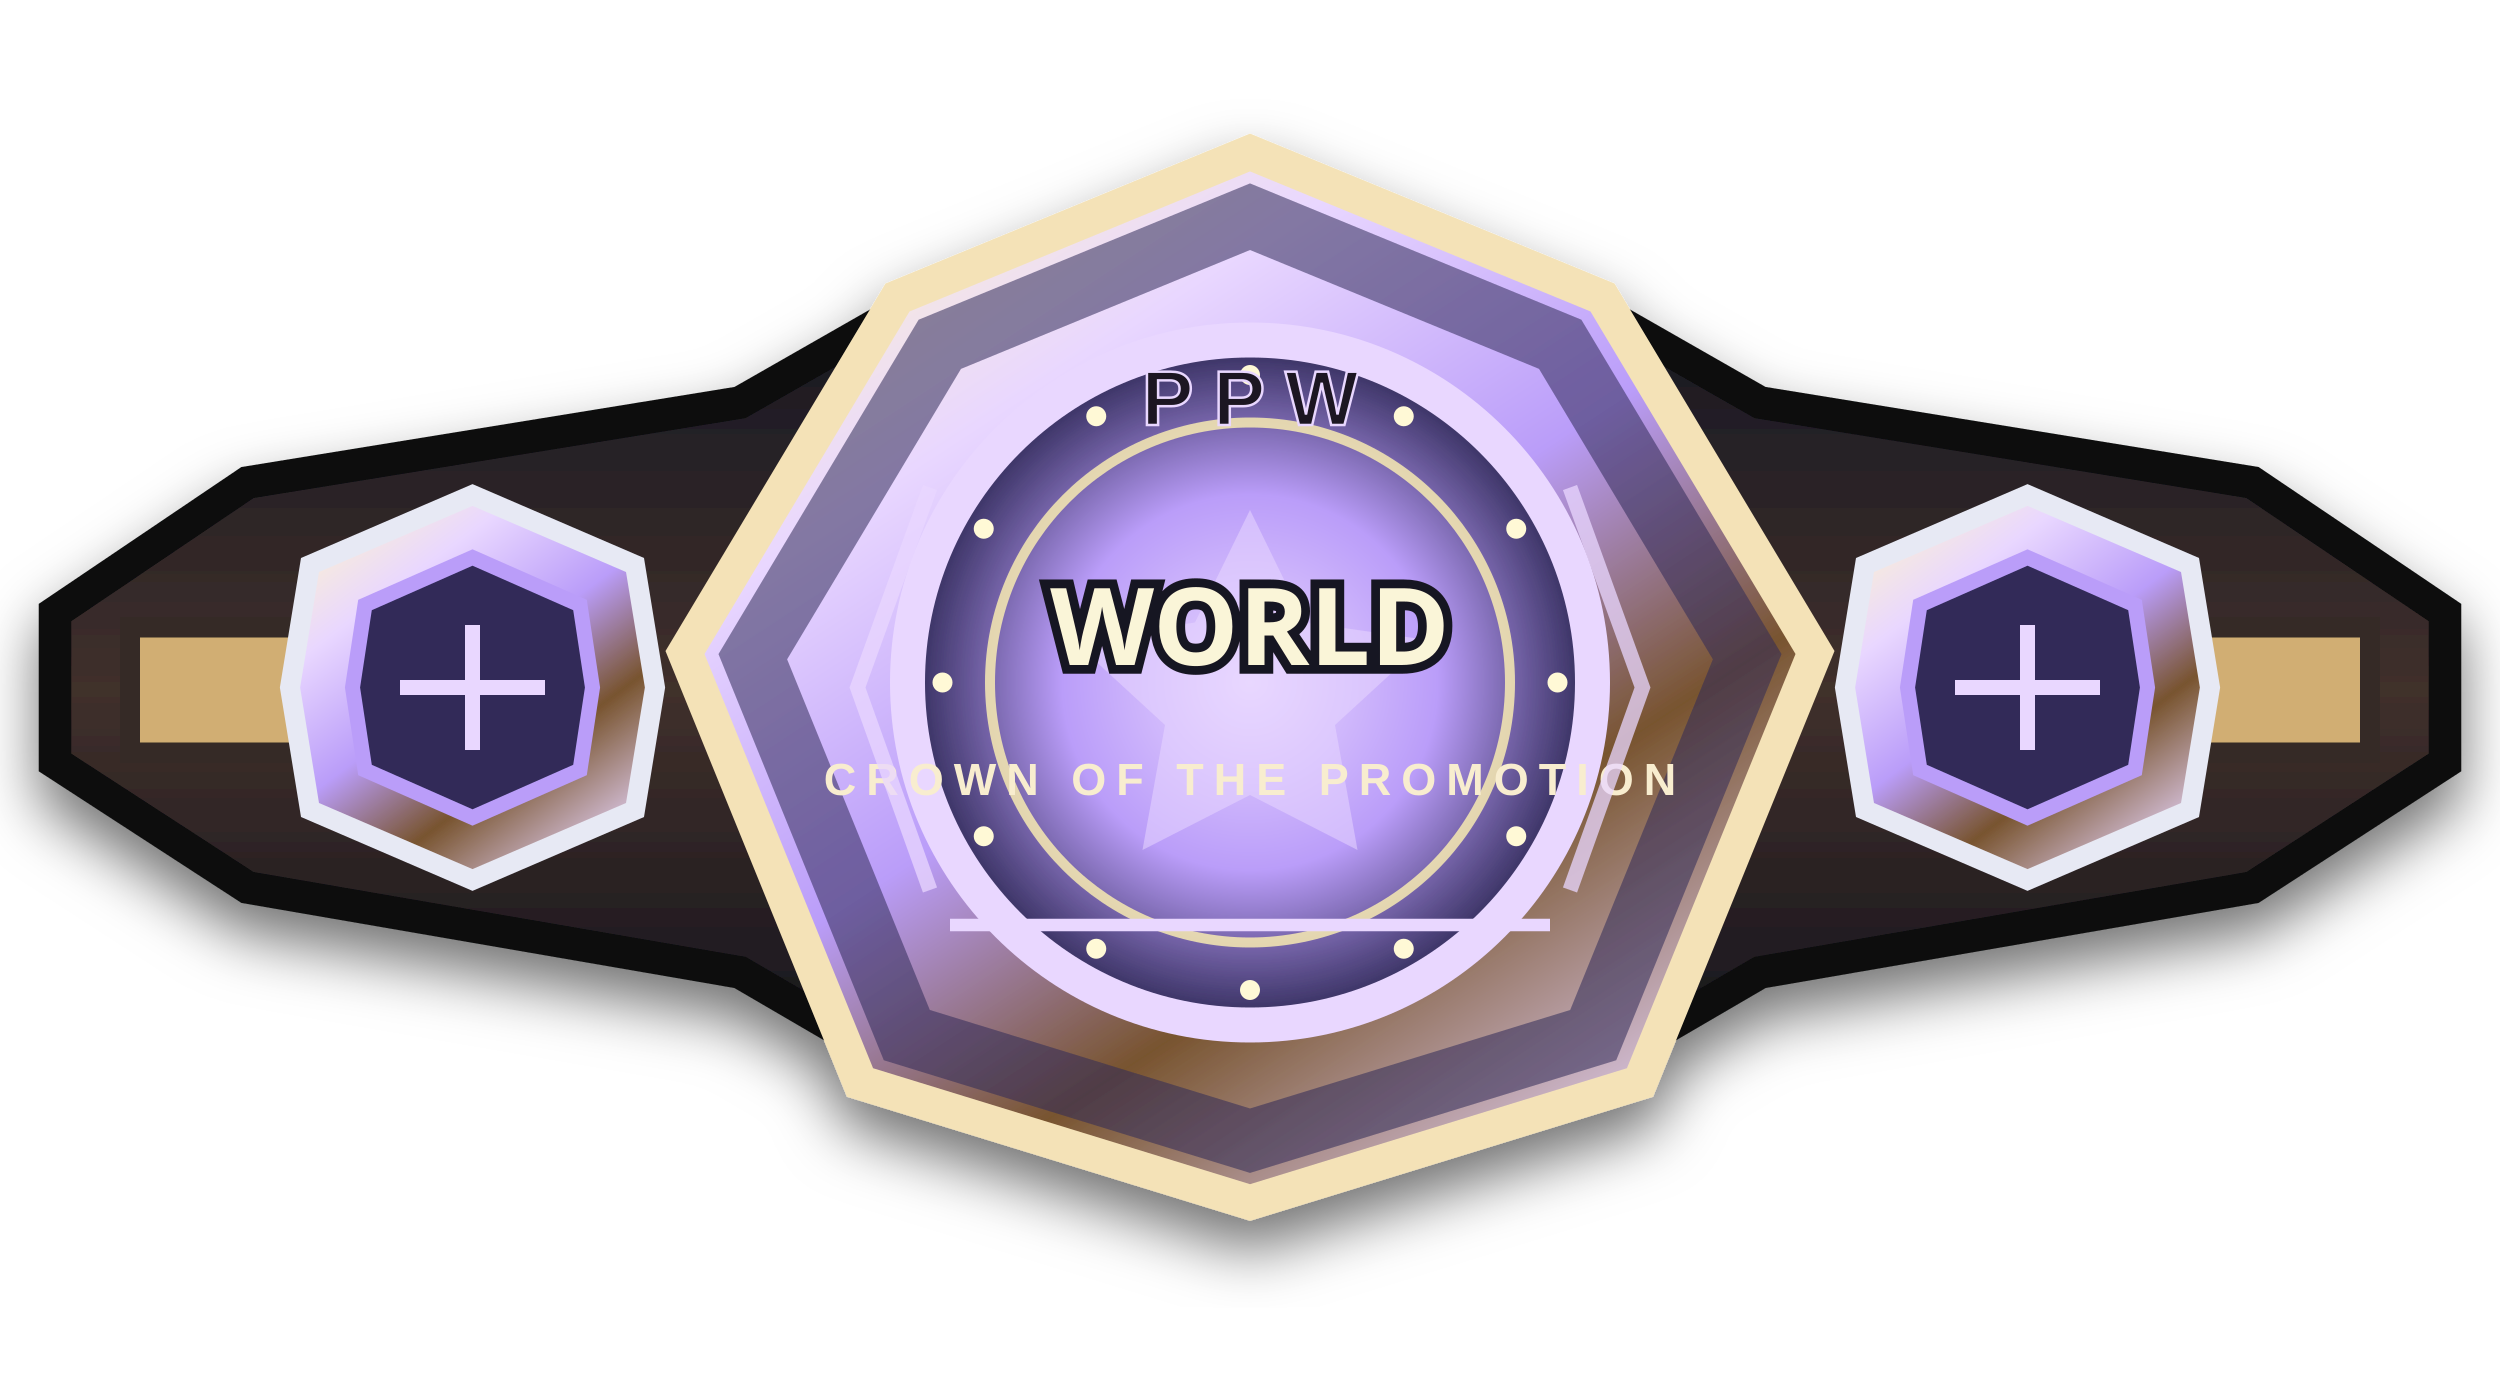
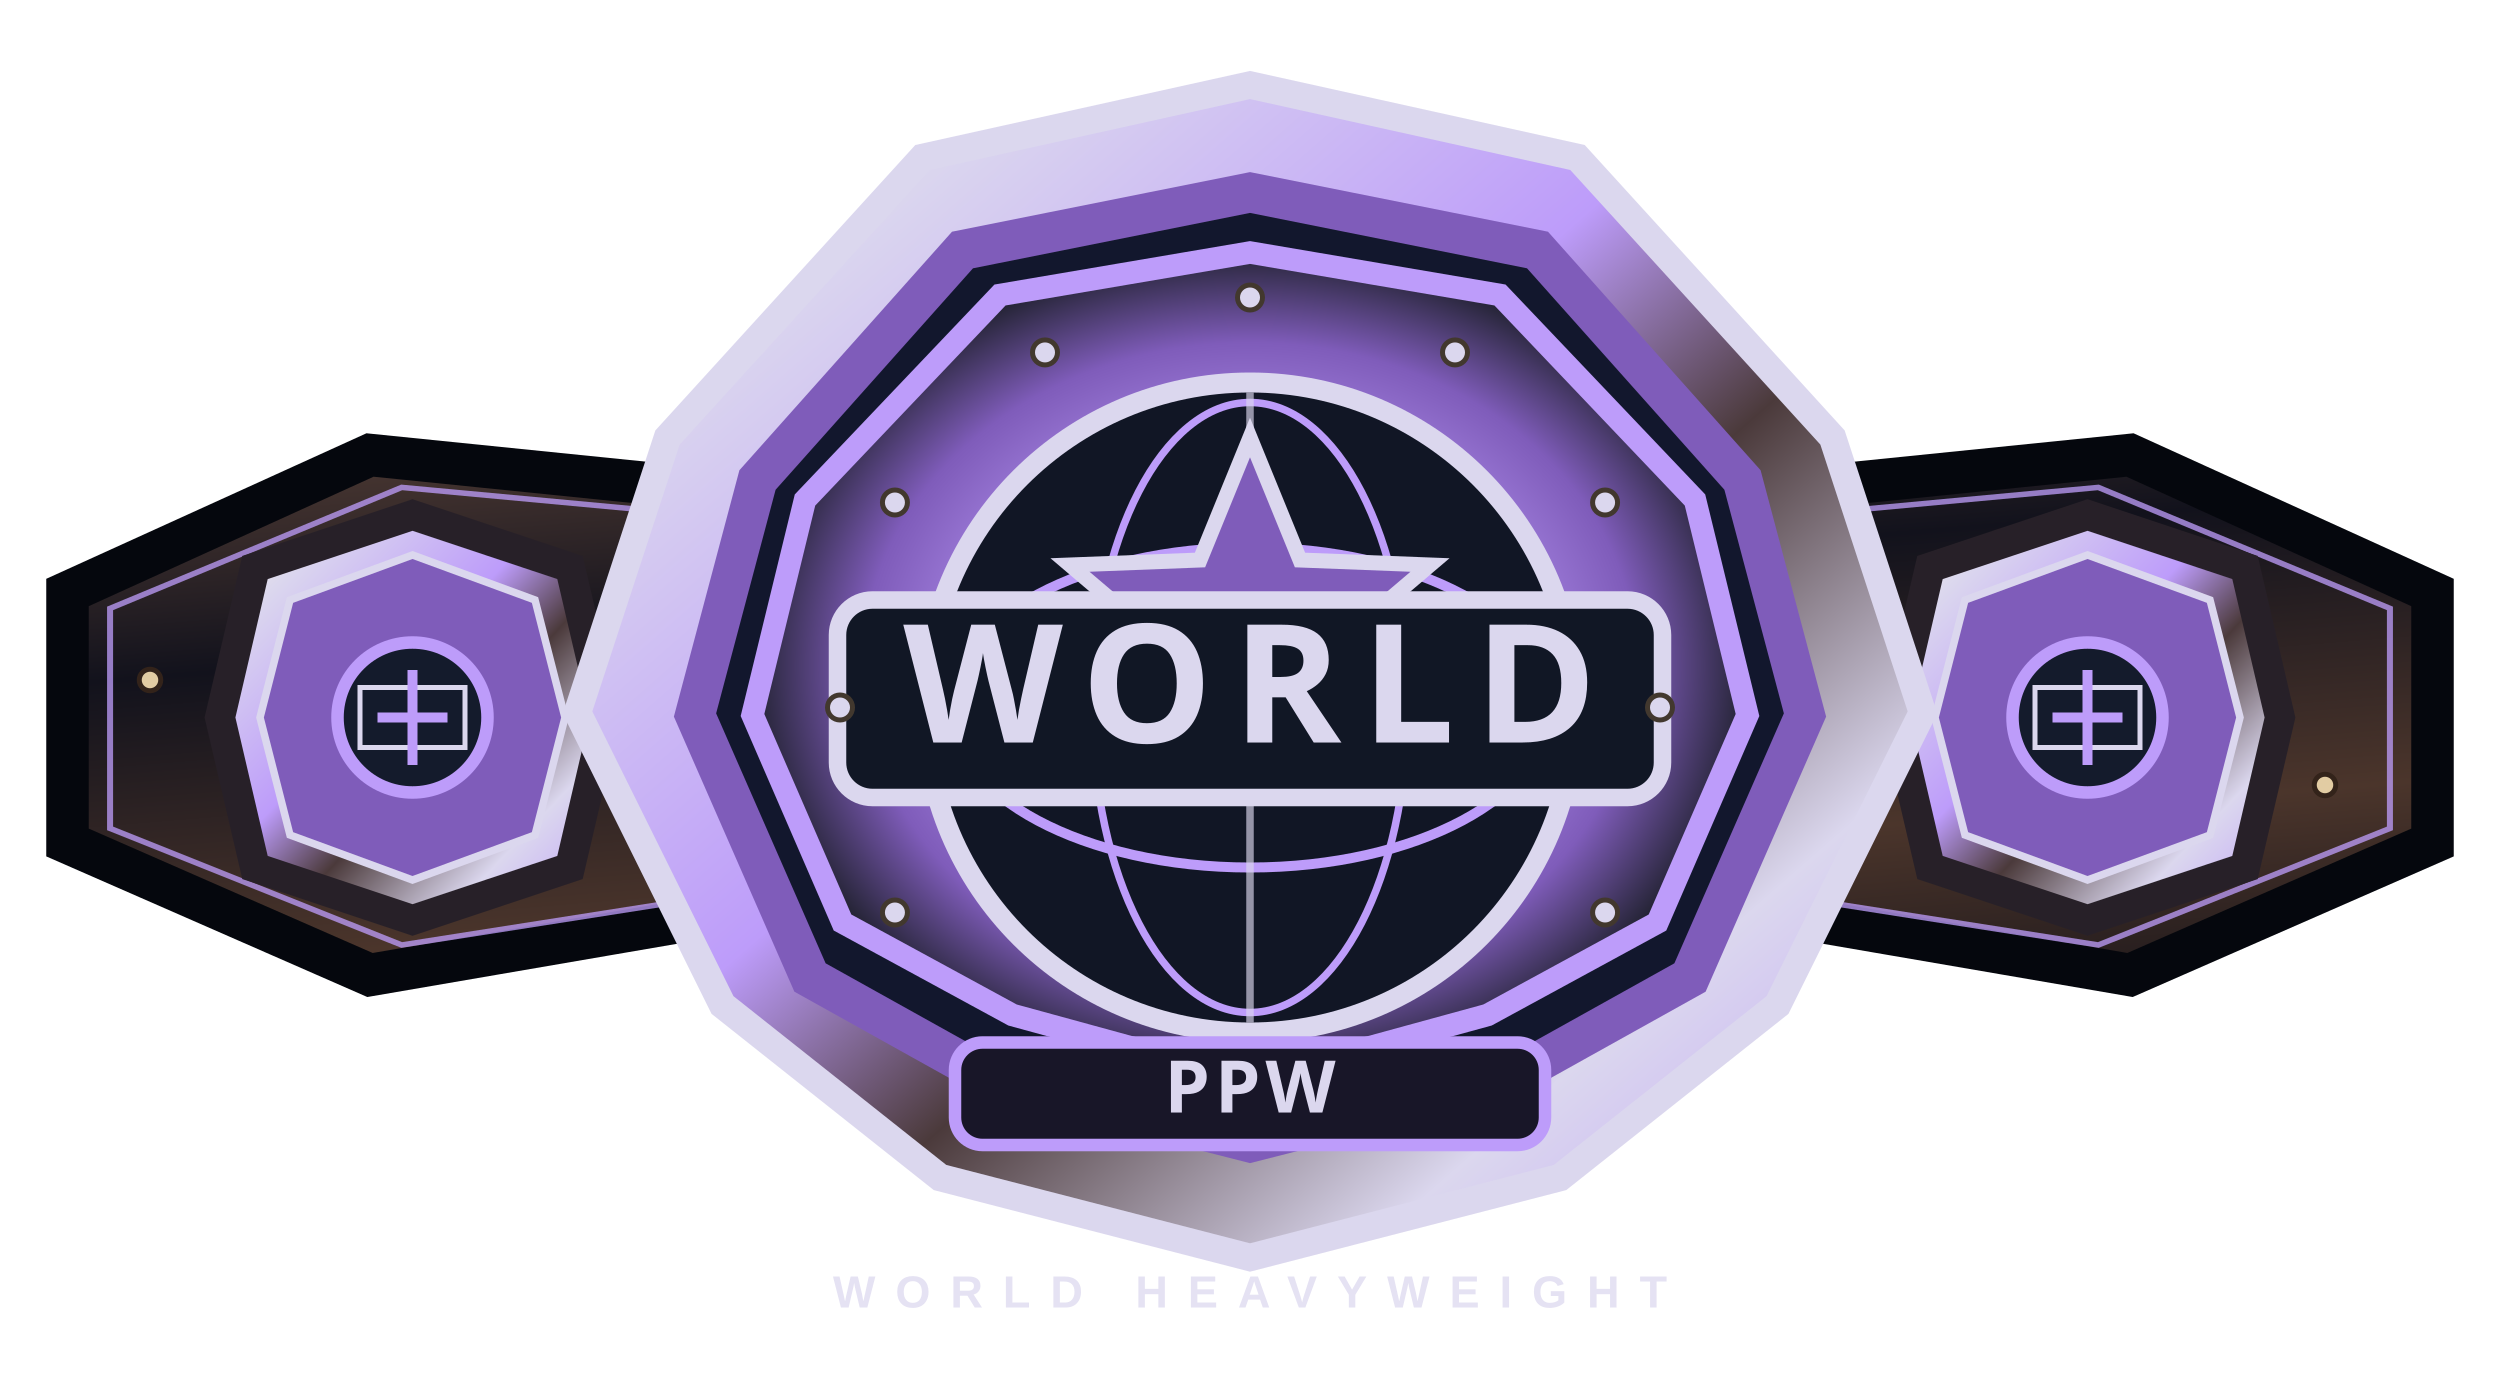
- <svg xmlns="http://www.w3.org/2000/svg" viewBox="0 0 1000 550" width="1000" height="550" role="img" aria-label="PPW WORLD championship belt art">
+ <svg xmlns="http://www.w3.org/2000/svg" width="1000" height="550" viewBox="0 0 1000 550" role="img" aria-label="PPW WORLD CHAMPIONSHIP illustration">
  <defs>
-     <linearGradient id="leather" x1="0" y1="0" x2="0" y2="1">
-       <stop stop-color="#0d1220" />
-       <stop offset=".5" stop-color="#40302b" />
-       <stop offset="1" stop-color="#090c18" />
+     <linearGradient id="leather" x1="0" x2=".2" y1="0" y2="1">
+       <stop stop-color="#151323" />
+       <stop offset=".25" stop-color="#4b3832" />
+       <stop offset=".46" stop-color="#12121c" />
+       <stop offset=".75" stop-color="#4b352b" />
+       <stop offset="1" stop-color="#111017" />
    </linearGradient>
-     <linearGradient id="gold" x1=".1" y1="0" x2=".8" y2="1">
-       <stop stop-color="#fff7c9" />
-       <stop offset=".25" stop-color="#e9d7ff" />
-       <stop offset=".5" stop-color="#ba9df9" />
-       <stop offset=".72" stop-color="#78542f" />
-       <stop offset="1" stop-color="#e9d7ff" />
+     <linearGradient id="metal" x1="0" x2="1" y1="0" y2="1">
+       <stop stop-color="#fbf5df" />
+       <stop offset=".16" stop-color="#dbd7ee" />
+       <stop offset=".43" stop-color="#bd9cfa" />
+       <stop offset=".58" stop-color="#4b3a3b" />
+       <stop offset=".79" stop-color="#dbd7ee" />
+       <stop offset="1" stop-color="#bd9cfa" />
    </linearGradient>
-     <radialGradient id="face">
-       <stop stop-color="#e9d7ff" />
-       <stop offset=".55" stop-color="#ba9df9" />
-       <stop offset="1" stop-color="#302a58" />
+     <radialGradient id="plate">
+       <stop stop-color="#dbd7ee" />
+       <stop offset=".4" stop-color="#bd9cfa" />
+       <stop offset=".78" stop-color="#7f5cba" />
+       <stop offset="1" stop-color="#252436" />
    </radialGradient>
-     <filter id="shadow">
-       <feDropShadow dx="0" dy="12" stdDeviation="12" flood-opacity=".55" />
-     </filter>
  </defs>
-   <g filter="url(#shadow)">
-     <path d="M22 245 99 193 296 161 380 113 500 85 620 113 704 161 901 193 978 245 978 305 901 355 704 389 620 438 500 467 380 438 296 389 99 355 22 305Z" fill="url(#leather)" stroke="#07090c" stroke-width="13" />
-     <path d="M52 251h92v50H52zM856 251h92v50h-92z" fill="#d1ae73" stroke="#342b25" stroke-width="8" />
-     <g transform="translate(189 275)">
-       <path d="M0-77L65 -49 73 0 65 49 0 77 -65 49 -73 0 -65 -49Z" fill="url(#gold)" stroke="#e7e9f4" stroke-width="8" />
-       <path d="M0 -52L43 -33 48 0 43 33 0 52 -43 33 -48 0 -43 -33Z" fill="#302a58" stroke="#ba9df9" stroke-width="6" />
-       <path d="M-29 0H29M0-25V25" stroke="#e9d7ff" stroke-width="6" />
-     </g>
-     <g transform="translate(811 275)">
-       <path d="M0-77L65 -49 73 0 65 49 0 77 -65 49 -73 0 -65 -49Z" fill="url(#gold)" stroke="#e7e9f4" stroke-width="8" />
-       <path d="M0 -52L43 -33 48 0 43 33 0 52 -43 33 -48 0 -43 -33Z" fill="#302a58" stroke="#ba9df9" stroke-width="6" />
-       <path d="M-29 0H29M0-25V25" stroke="#e9d7ff" stroke-width="6" />
-     </g>
-     <path d="M500 61L641 119 726 261 656 433 500 481 344 433 274 261 359 119Z" fill="url(#gold)" stroke="#f4e2b7" stroke-width="14" />
-     <path d="M500 61L641 119 726 261 656 433 500 481 344 433 274 261 359 119Z" fill="none" stroke="#302a58" stroke-width="28" opacity=".55" transform="translate(500 275) scale(.88) translate(-500 -275)" />
-     <circle cx="500" cy="273" r="137" fill="url(#face)" stroke="#e9d7ff" stroke-width="14" />
-     <circle cx="500" cy="273" r="104" fill="none" stroke="#fff3b2" stroke-width="4" opacity=".8" />
-     <circle cx="623.0" cy="273.0" r="4" fill="#fff9d6" />
-     <circle cx="606.5" cy="334.5" r="4" fill="#fff9d6" />
-     <circle cx="561.5" cy="379.5" r="4" fill="#fff9d6" />
-     <circle cx="500.0" cy="396.0" r="4" fill="#fff9d6" />
-     <circle cx="438.5" cy="379.5" r="4" fill="#fff9d6" />
-     <circle cx="393.5" cy="334.5" r="4" fill="#fff9d6" />
-     <circle cx="377.0" cy="273.0" r="4" fill="#fff9d6" />
-     <circle cx="393.5" cy="211.5" r="4" fill="#fff9d6" />
-     <circle cx="438.5" cy="166.5" r="4" fill="#fff9d6" />
-     <circle cx="500.0" cy="150.0" r="4" fill="#fff9d6" />
-     <circle cx="561.5" cy="166.5" r="4" fill="#fff9d6" />
-     <circle cx="606.5" cy="211.5" r="4" fill="#fff9d6" />
-     <path d="M500 204l22 45 49 7 -37 34 9 50 -43 -22 -43 22 9 -50 -37 -34 49 -7Z" fill="#e9d7ff" opacity="0.53" />
-     <text x="500" y="170" text-anchor="middle" font-family="Arial,sans-serif" font-size="31" font-weight="900" letter-spacing="8" fill="#1c1820" stroke="#e9d7ff" stroke-width="1">PPW</text>
-     <text x="500" y="266" text-anchor="middle" textLength="135" lengthAdjust="spacingAndGlyphs" font-family="Impact,'Arial Black',sans-serif" font-size="43" font-weight="1000" fill="#faf5d8" stroke="#191622" stroke-width="7" paint-order="stroke">WORLD</text>
-     <text x="500" y="318" text-anchor="middle" font-family="Arial,sans-serif" font-size="18" font-weight="900" letter-spacing="4" fill="#f8edcf">CROWN OF THE PROMOTION</text>
-     <path d="M380 370h240" stroke="#e9d7ff" stroke-width="5" />
-     <path d="M372 195l-29 80 29 81M628 195l29 80 -29 81" fill="none" stroke="#e9d7ff" stroke-width="6" opacity=".75" />
+   <path d="M27 237 148 182 276 195 368 123 500 89 632 123 724 195 852 182 973 237 973 337 852 390 724 368 632 447 500 474 368 447 276 368 148 390 27 337Z" fill="url(#leather)" stroke="#05070d" stroke-width="17" />
+   <path d="M27 237 148 182 276 195 368 123 500 89 632 123 724 195 852 182 973 237 973 337 852 390 724 368 632 447 500 474 368 447 276 368 148 390 27 337Z" fill="none" stroke="#bd9cfa" stroke-width="2.5" opacity=".76" transform="translate(500 290) scale(.964 .88) translate(-500 -290)" />
+   <circle cx="60" cy="272" r="4.3" fill="#e2cca3" stroke="#33231a" stroke-width="2" />
+   <circle cx="118" cy="314" r="4.3" fill="#e2cca3" stroke="#33231a" stroke-width="2" />
+   <circle cx="176" cy="272" r="4.3" fill="#e2cca3" stroke="#33231a" stroke-width="2" />
+   <circle cx="234" cy="314" r="4.3" fill="#e2cca3" stroke="#33231a" stroke-width="2" />
+   <circle cx="292" cy="272" r="4.3" fill="#e2cca3" stroke="#33231a" stroke-width="2" />
+   <circle cx="350" cy="314" r="4.3" fill="#e2cca3" stroke="#33231a" stroke-width="2" />
+   <circle cx="408" cy="272" r="4.3" fill="#e2cca3" stroke="#33231a" stroke-width="2" />
+   <circle cx="466" cy="314" r="4.3" fill="#e2cca3" stroke="#33231a" stroke-width="2" />
+   <circle cx="524" cy="272" r="4.3" fill="#e2cca3" stroke="#33231a" stroke-width="2" />
+   <circle cx="582" cy="314" r="4.3" fill="#e2cca3" stroke="#33231a" stroke-width="2" />
+   <circle cx="640" cy="272" r="4.3" fill="#e2cca3" stroke="#33231a" stroke-width="2" />
+   <circle cx="698" cy="314" r="4.3" fill="#e2cca3" stroke="#33231a" stroke-width="2" />
+   <circle cx="756" cy="272" r="4.3" fill="#e2cca3" stroke="#33231a" stroke-width="2" />
+   <circle cx="814" cy="314" r="4.3" fill="#e2cca3" stroke="#33231a" stroke-width="2" />
+   <circle cx="872" cy="272" r="4.3" fill="#e2cca3" stroke="#33231a" stroke-width="2" />
+   <circle cx="930" cy="314" r="4.3" fill="#e2cca3" stroke="#33231a" stroke-width="2" />
+   <g transform="translate(165 287)">
+     <path d="M0 -81 63 -60 77 0 63 60 0 81 -63 60 -77 0 -63 -60Z" fill="url(#metal)" stroke="#272028" stroke-width="12" />
+     <path d="M0 -65 49 -47 61 0 49 47 0 65 -49 47 -61 0 -49 -47Z" fill="#7f5cba" stroke="#dbd7ee" stroke-width="3" />
+     <circle r="30" fill="#141b2c" stroke="#bd9cfa" stroke-width="5" />
+     <path d="M-21 -12H21V12H-21Z" fill="none" stroke="#dbd7ee" stroke-width="2" />
+     <path d="M0 -19V19M-14 0H14" stroke="#bd9cfa" stroke-width="4" />
  </g>
+   <g transform="translate(835 287)">
+     <path d="M0 -81 63 -60 77 0 63 60 0 81 -63 60 -77 0 -63 -60Z" fill="url(#metal)" stroke="#272028" stroke-width="12" />
+     <path d="M0 -65 49 -47 61 0 49 47 0 65 -49 47 -61 0 -49 -47Z" fill="#7f5cba" stroke="#dbd7ee" stroke-width="3" />
+     <circle r="30" fill="#141b2c" stroke="#bd9cfa" stroke-width="5" />
+     <path d="M-21 -12H21V12H-21Z" fill="none" stroke="#dbd7ee" stroke-width="2" />
+     <path d="M0 -19V19M-14 0H14" stroke="#bd9cfa" stroke-width="4" />
+   </g>
+   <path d="M500 34 631 63 733 175 769 285 711 402 624 471 500 503 376 471 289 402 231 285 267 175 369 63Z" fill="url(#metal)" stroke="#dbd7ee" stroke-width="11" />
+   <path d="M500 77 615 100 697 192 722 286 676 391 606 430 500 457 394 430 324 391 278 286 303 192 385 100Z" fill="#12172d" stroke="#7f5cba" stroke-width="16" />
+   <path d="M500 101 600 118 678 200 699 286 663 369 595 406 500 432 405 406 337 369 301 286 322 200 400 118Z" fill="url(#plate)" stroke="#bd9cfa" stroke-width="9" />
+   <circle cx="500" cy="283" r="130" fill="#111625" stroke="#dbd7ee" stroke-width="8" />
+   <ellipse cx="500" cy="283" rx="120" ry="64" fill="none" stroke="#bd9cfa" stroke-width="4" />
+   <ellipse cx="500" cy="283" rx="63" ry="122" fill="none" stroke="#bd9cfa" stroke-width="3" />
+   <path d="M370 283h260M500 157v252" stroke="#dbd7ee" stroke-width="3" opacity=".65" />
+   <path d="M500 175 520 224 572 226 532 260 548 311 500 281 452 311 468 260 428 226 480 224Z" fill="#7f5cba" stroke="#dbd7ee" stroke-width="6" />
+   <rect x="335" y="240" width="330" height="79" rx="14" fill="#111725" stroke="#dbd7ee" stroke-width="7" />
+   <text x="500" y="297" text-anchor="middle" font-family="Impact,'Arial Black',sans-serif" font-size="66" font-weight="1000" letter-spacing="8" textLength="278" lengthAdjust="spacingAndGlyphs" fill="#dbd7ee">WORLD</text>
+   <circle cx="664.00" cy="283.00" r="5" fill="#dbd7ee" stroke="#42382e" stroke-width="2" />
+   <circle cx="642.03" cy="365.00" r="5" fill="#dbd7ee" stroke="#42382e" stroke-width="2" />
+   <circle cx="582.00" cy="425.03" r="5" fill="#dbd7ee" stroke="#42382e" stroke-width="2" />
+   <circle cx="500.00" cy="447.00" r="5" fill="#dbd7ee" stroke="#42382e" stroke-width="2" />
+   <circle cx="418.00" cy="425.03" r="5" fill="#dbd7ee" stroke="#42382e" stroke-width="2" />
+   <circle cx="357.97" cy="365.00" r="5" fill="#dbd7ee" stroke="#42382e" stroke-width="2" />
+   <circle cx="336.00" cy="283.00" r="5" fill="#dbd7ee" stroke="#42382e" stroke-width="2" />
+   <circle cx="357.97" cy="201.00" r="5" fill="#dbd7ee" stroke="#42382e" stroke-width="2" />
+   <circle cx="418.00" cy="140.97" r="5" fill="#dbd7ee" stroke="#42382e" stroke-width="2" />
+   <circle cx="500.00" cy="119.00" r="5" fill="#dbd7ee" stroke="#42382e" stroke-width="2" />
+   <circle cx="582.00" cy="140.97" r="5" fill="#dbd7ee" stroke="#42382e" stroke-width="2" />
+   <circle cx="642.03" cy="201.00" r="5" fill="#dbd7ee" stroke="#42382e" stroke-width="2" />
+   <rect x="382" y="417" width="236" height="41" rx="11" fill="#181628" stroke="#bd9cfa" stroke-width="5" />
+   <text x="500" y="445" text-anchor="middle" font-family="Impact,'Arial Black',sans-serif" font-size="29" textLength="190" lengthAdjust="spacingAndGlyphs" font-weight="1000" letter-spacing="2" fill="#dbd7ee">PPW</text>
+   <text x="500" y="523" text-anchor="middle" fill="#dbd7ee" opacity=".73" font-family="Arial,sans-serif" font-size="18" letter-spacing="8" font-weight="900">WORLD HEAVYWEIGHT</text>
</svg>
